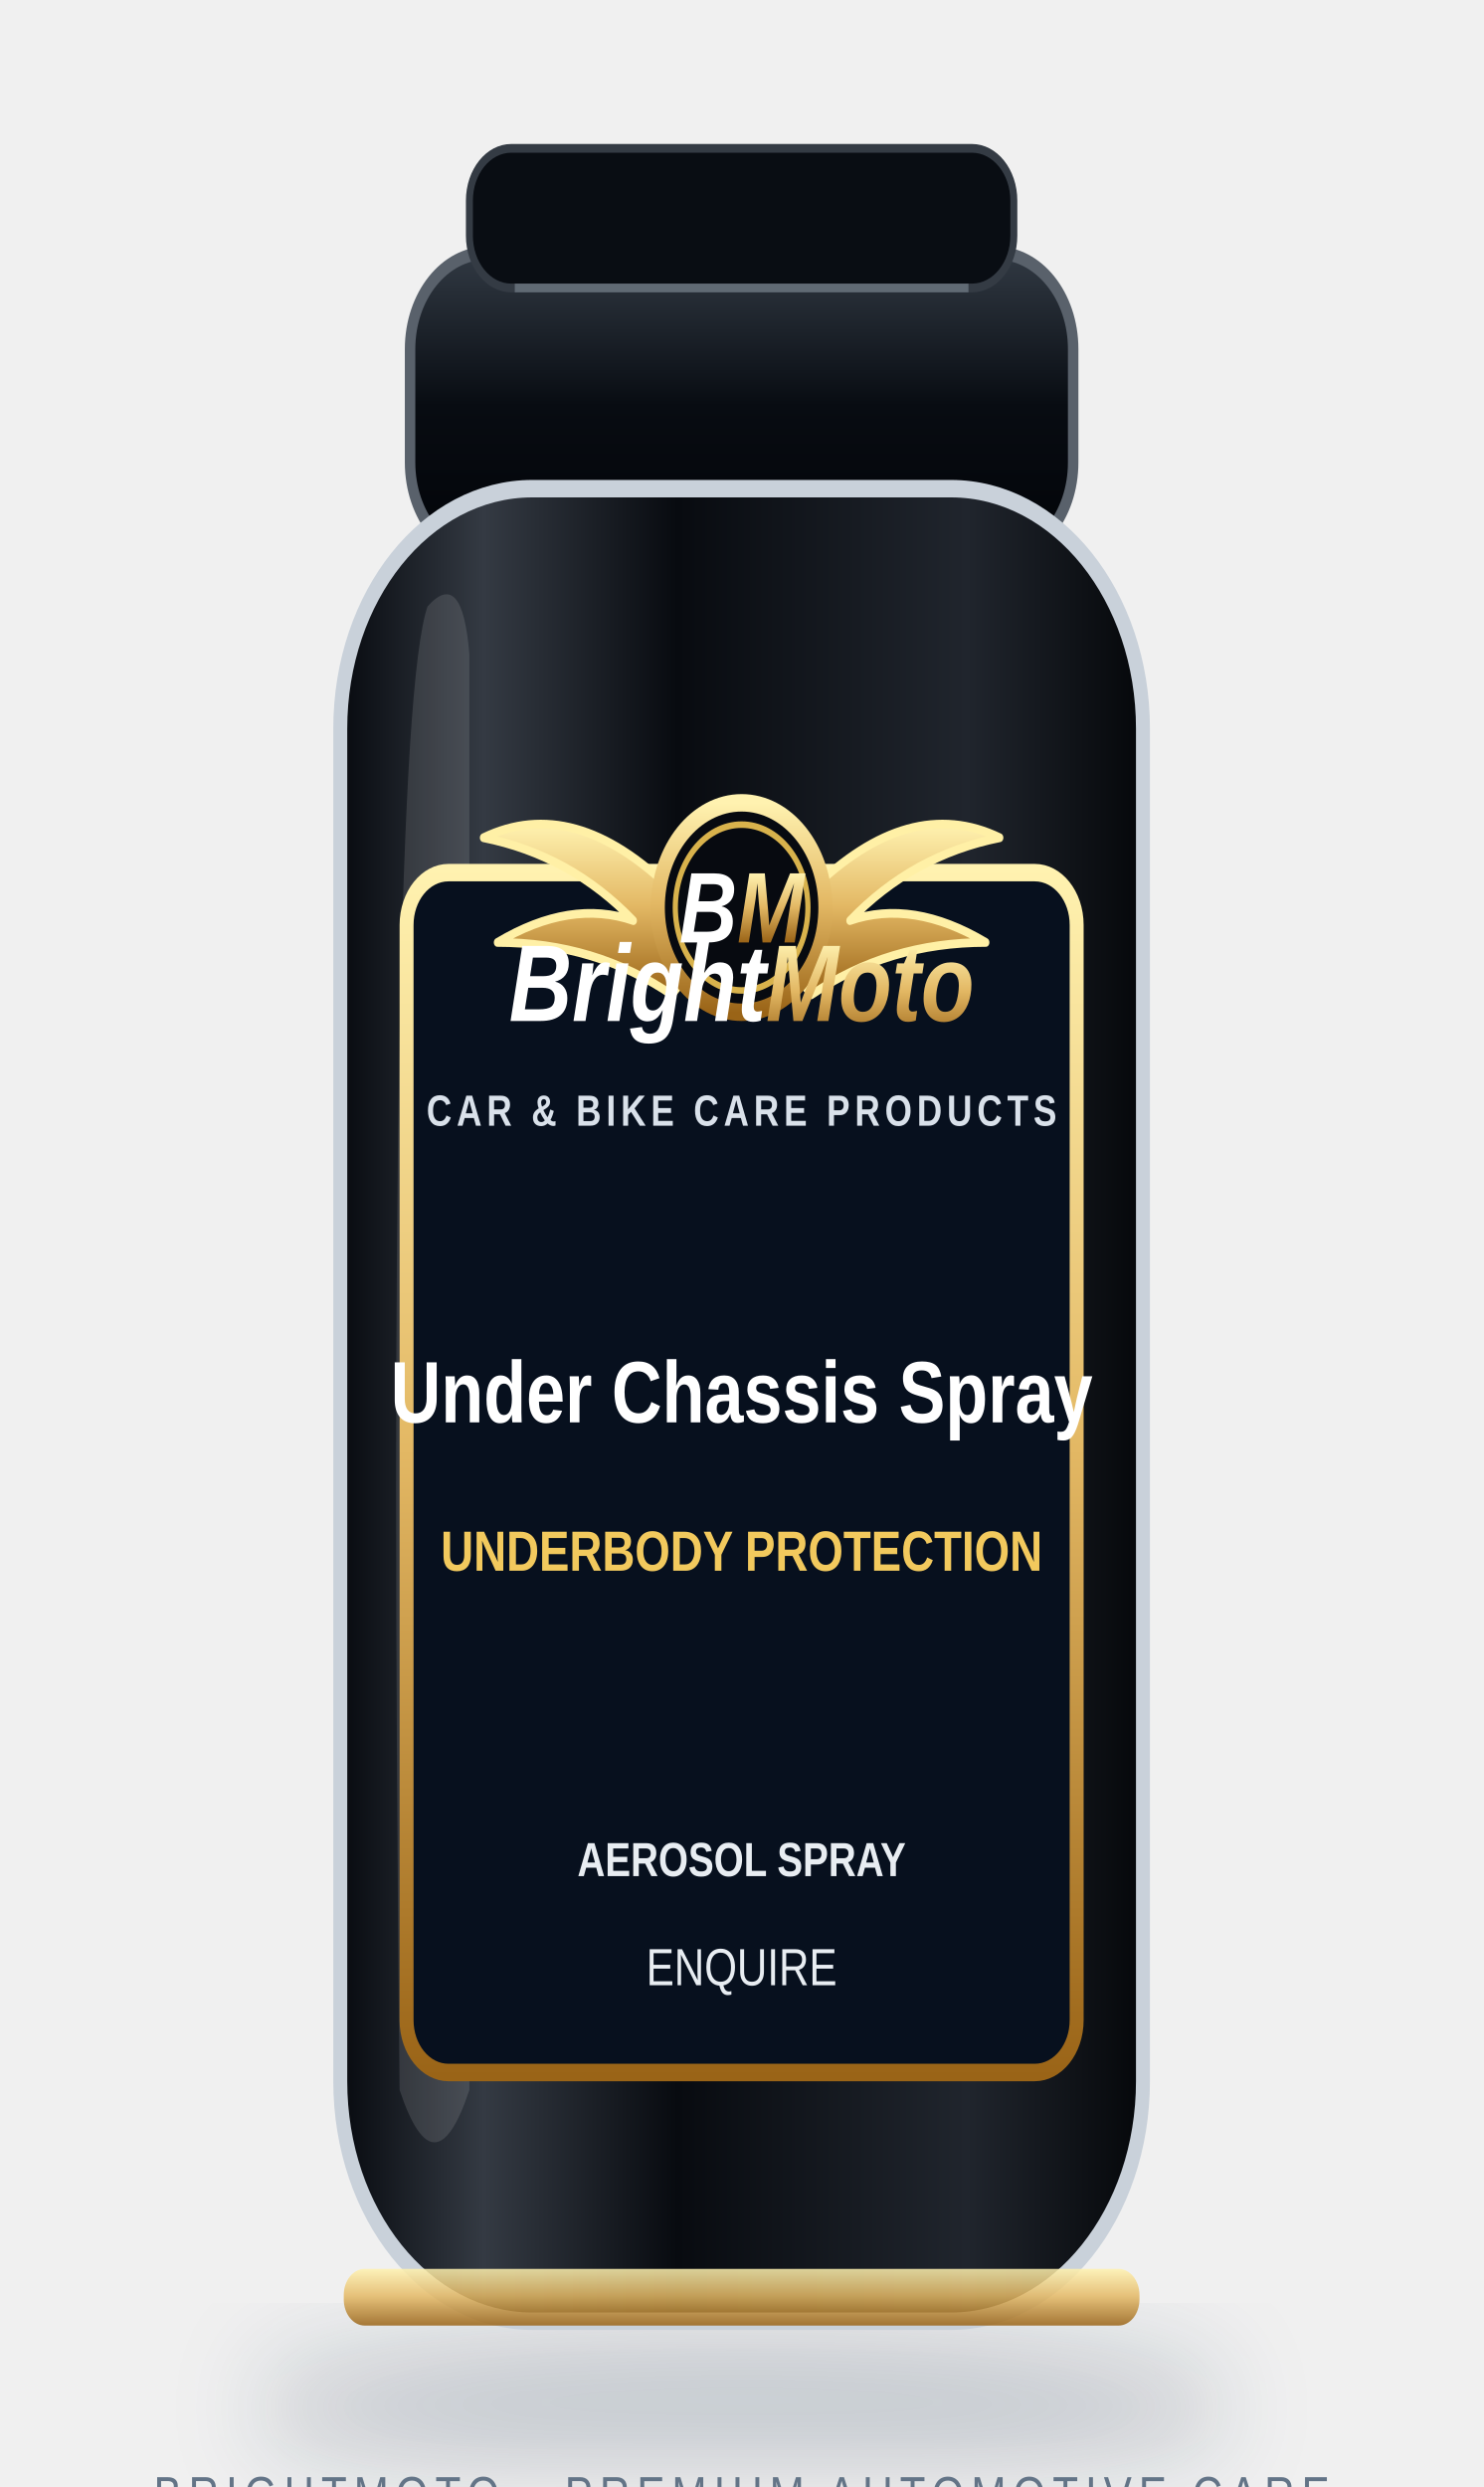
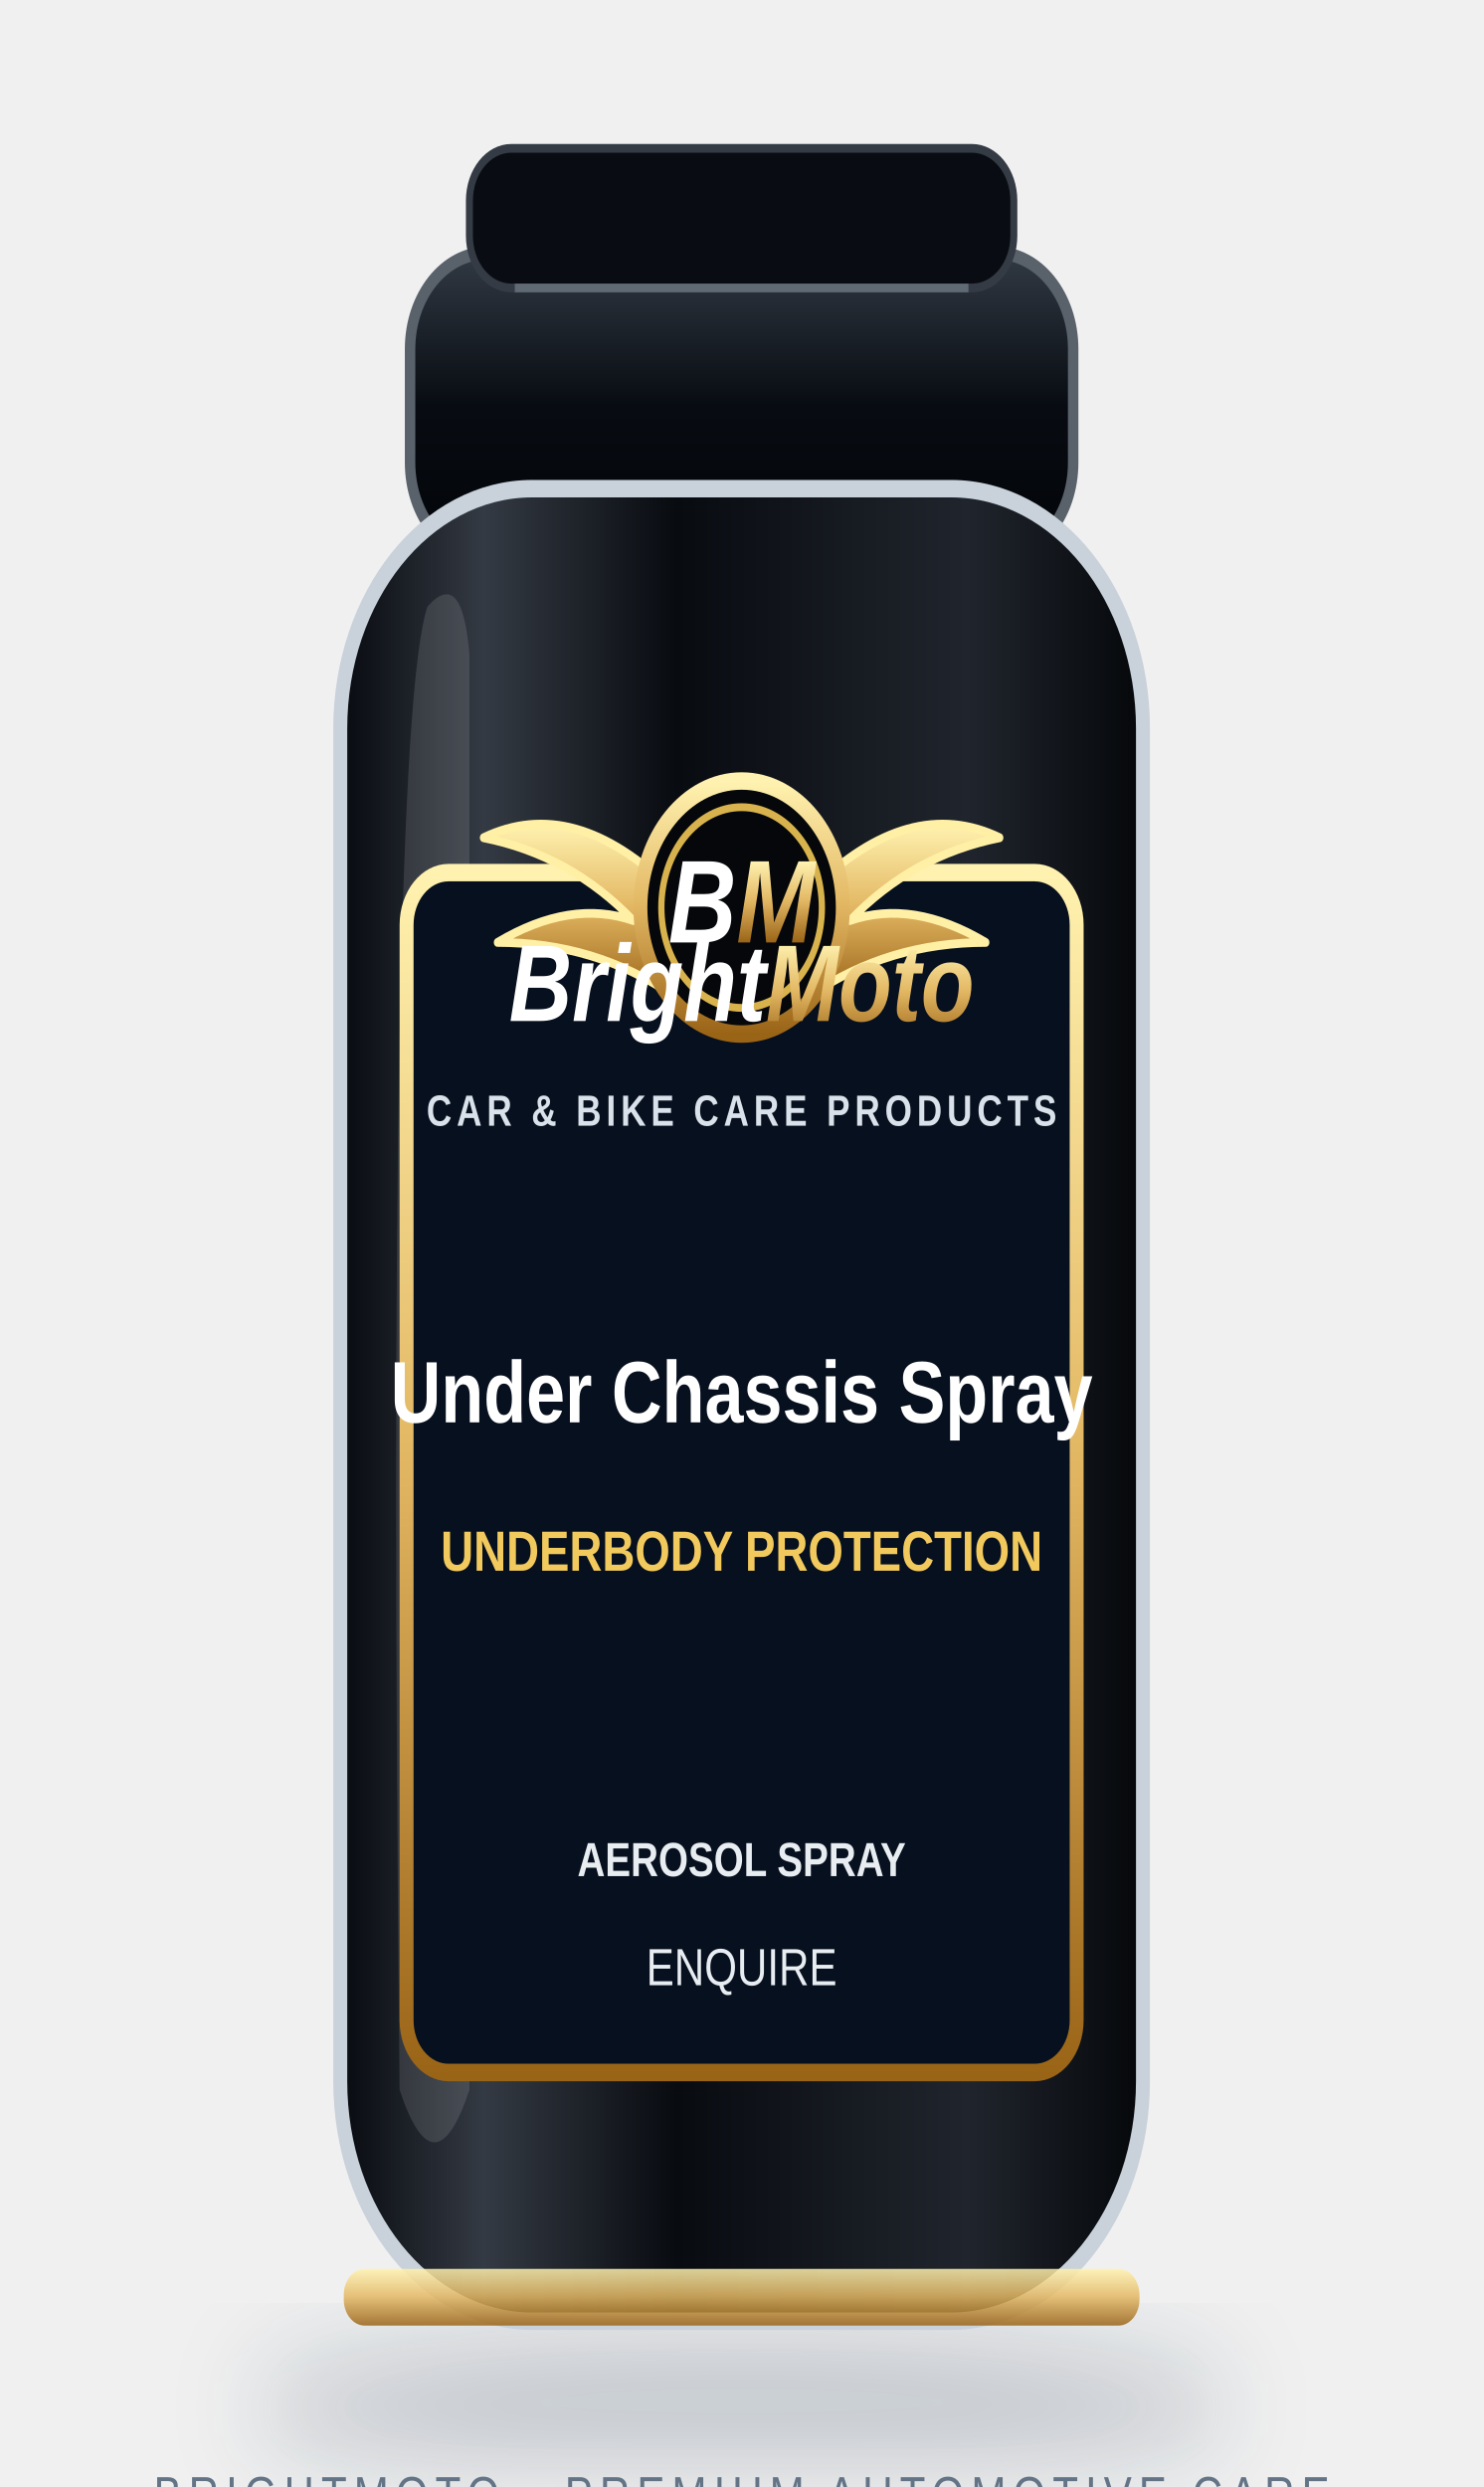
<svg xmlns="http://www.w3.org/2000/svg" viewBox="90 20 340 570" role="img" aria-label="BrightMoto Under Chassis Spray aerosol can product pack">
  <defs>
    <linearGradient id="can" x1="0" x2="1">
      <stop stop-color="#070a0f" />
      <stop offset=".18" stop-color="#343a43" />
      <stop offset=".42" stop-color="#080b10" />
      <stop offset=".78" stop-color="#20252d" />
      <stop offset="1" stop-color="#05070a" />
    </linearGradient>
    <linearGradient id="cap" x2="0" y2="1">
      <stop stop-color="#313943" />
      <stop offset=".5" stop-color="#080c12" />
      <stop offset="1" stop-color="#020408" />
    </linearGradient>
    <linearGradient id="gold" x2="0" y2="1">
      <stop stop-color="#fff2b0" />
      <stop offset=".48" stop-color="#e3b864" />
      <stop offset="1" stop-color="#9a6417" />
    </linearGradient>
    <linearGradient id="body" x2="1">
      <stop stop-color="#f9fcff" stop-opacity=".55" />
-       <stop offset=".18" stop-color="#b67d22" />
-       <stop offset=".78" stop-color="#b67d22" />
+       <stop offset=".18" stop-color="#090c11" />
+       <stop offset=".78" stop-color="#090c11" />
      <stop offset="1" stop-color="#071c35" />
    </linearGradient>
    <filter id="shadow">
      <feGaussianBlur stdDeviation="12" />
    </filter>
  </defs>
  <g transform="translate(52 0) scale(.8 1)">
    <ellipse cx="260" cy="572" rx="142" ry="20" fill="#0a2745" opacity=".18" filter="url(#shadow)" />
    <rect x="165" y="78" width="190" height="70" rx="22" fill="url(#cap)" stroke="#59616b" stroke-width="3" />
    <rect x="182" y="54" width="156" height="32" rx="12" fill="#090d13" stroke="#343b44" stroke-width="2" />
    <path d="M195 86h130" stroke="#737d89" stroke-width="2" opacity=".7" />
    <rect x="145" y="132" width="230" height="420" rx="55" fill="url(#can)" stroke="#c9d1da" stroke-width="4" />
    <path d="M170 159q-12 28 -8 340q10 24 20 0V170q-2 -20 -12 -11" fill="#fff" opacity=".12" />
    <path d="M146 205h228" stroke="url(#gold)" stroke-width="8" />
    <rect x="164" y="220" width="192" height="275" rx="12" fill="#07101e" stroke="url(#gold)" stroke-width="4" />
    <g transform="translate(260 228)" stroke-linejoin="round">
      <path d="M-20 -4Q-48 -26 -74 -16Q-49 -12 -31 3Q-49 -2 -70 8Q-42 8 -20 20L-10 10Z M20 -4Q48 -26 74 -16Q49 -12 31 3Q49 -2 70 8Q42 8 20 20L10 10Z" fill="url(#gold)" stroke="#fff0a6" stroke-width="2" />
-       <circle r="24" fill="#070a10" stroke="url(#gold)" stroke-width="4" />
-       <circle r="19" fill="none" stroke="#d8b24c" stroke-width="1.5" />
-       <text y="8" text-anchor="middle" font-family="Arial,sans-serif" font-size="23" font-weight="900" font-style="italic" fill="#fff">B<tspan fill="url(#gold)">M</tspan>
+       <circle r="29" fill="#05070a" stroke="url(#gold)" stroke-width="4" />
+       <circle r="23" fill="none" stroke="#d8b24c" stroke-width="1.8" />
+       <text y="8" text-anchor="middle" font-family="Arial,sans-serif" font-size="27" font-weight="900" font-style="italic" fill="#fff">B<tspan fill="url(#gold)">M</tspan>
      </text>
    </g>
    <g text-anchor="middle" font-family="Arial,sans-serif">
      <text x="260" y="254" fill="#fff" font-size="25" font-weight="900" font-style="italic">Bright<tspan fill="url(#gold)">Moto</tspan>
      </text>
      <text x="260" y="278" fill="#d9e1ea" font-size="10" letter-spacing="1.4" font-weight="700">CAR &amp; BIKE CARE PRODUCTS</text>
      <path d="M180 294h160" stroke="url(#gold)" stroke-width="3" />
      <text x="260" y="346" fill="#fff" font-size="20" font-weight="900">Under Chassis Spray</text>
      <text x="260" y="380" fill="#f2c95d" font-size="13" font-weight="700">UNDERBODY PROTECTION</text>
      <text x="260" y="450" fill="#e8edf2" font-size="11" font-weight="600">AEROSOL SPRAY</text>
      <text x="260" y="475" fill="#e8edf2" font-size="12">ENQUIRE</text>
    </g>
    <rect x="146" y="540" width="228" height="13" rx="6" fill="url(#gold)" opacity=".85" />
    <text x="260" y="596" text-anchor="middle" font-family="Arial,sans-serif" font-size="12" fill="#637487" letter-spacing="2">BRIGHTMOTO · PREMIUM AUTOMOTIVE CARE</text>
  </g>
</svg>
